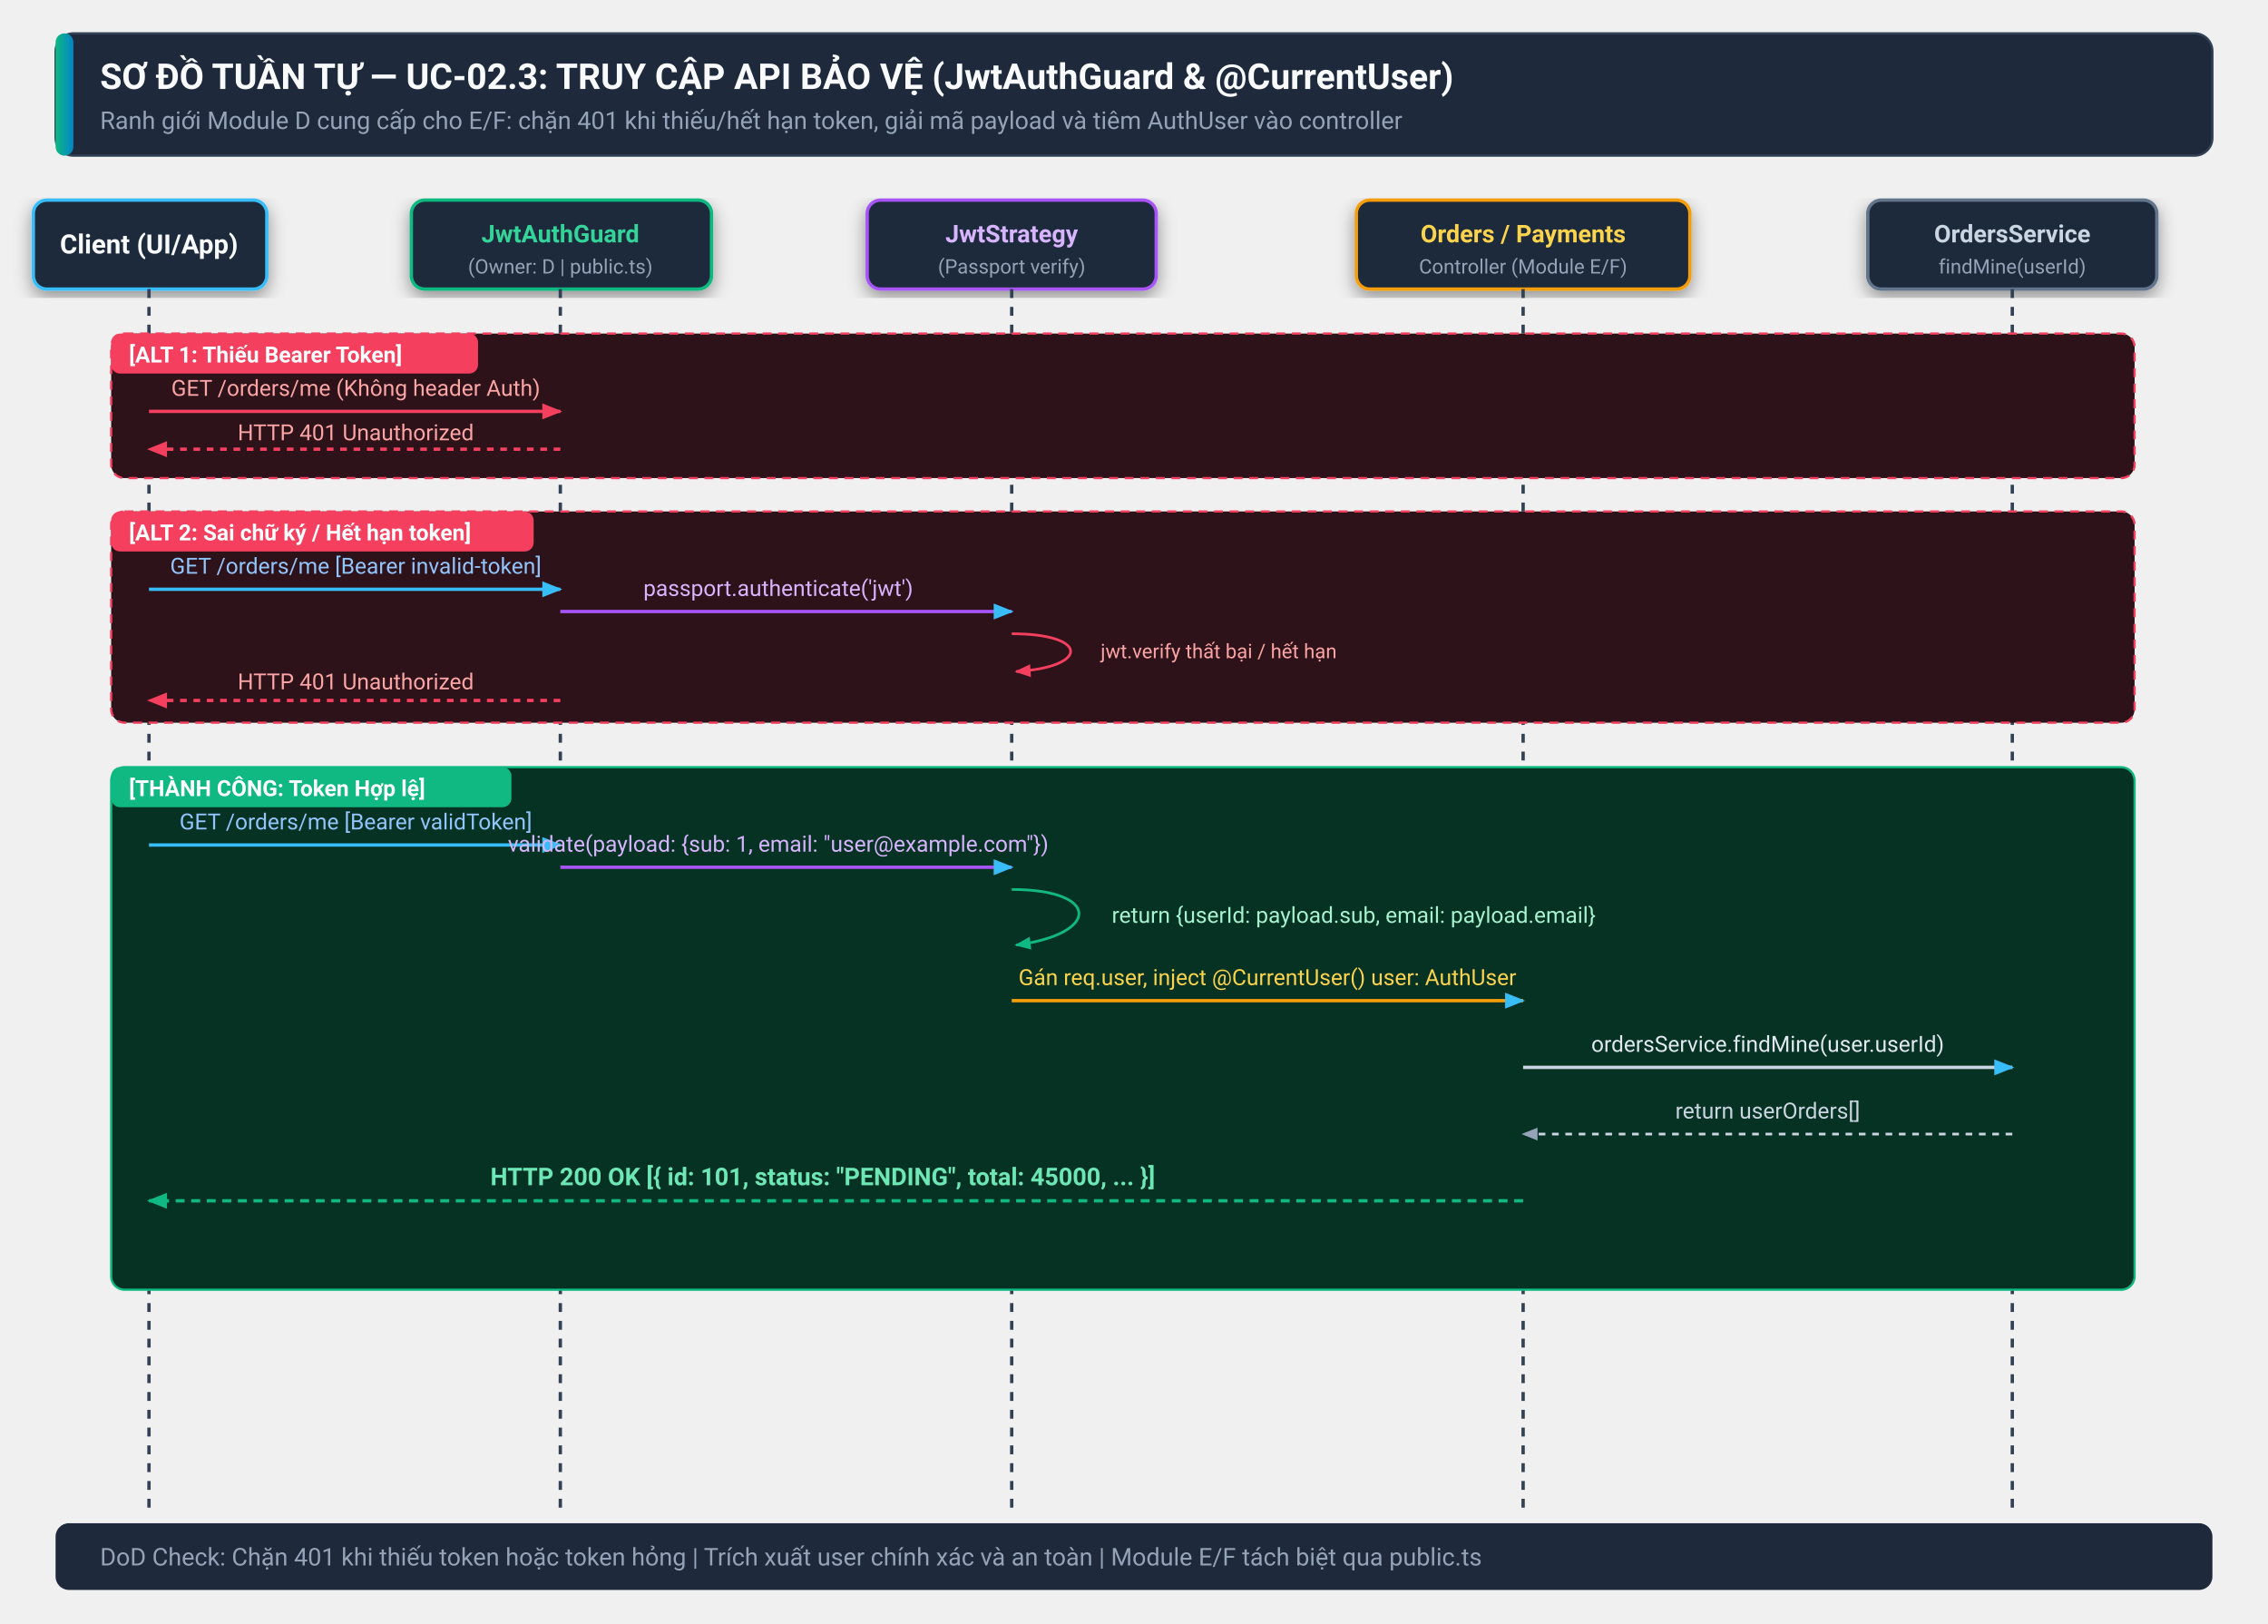
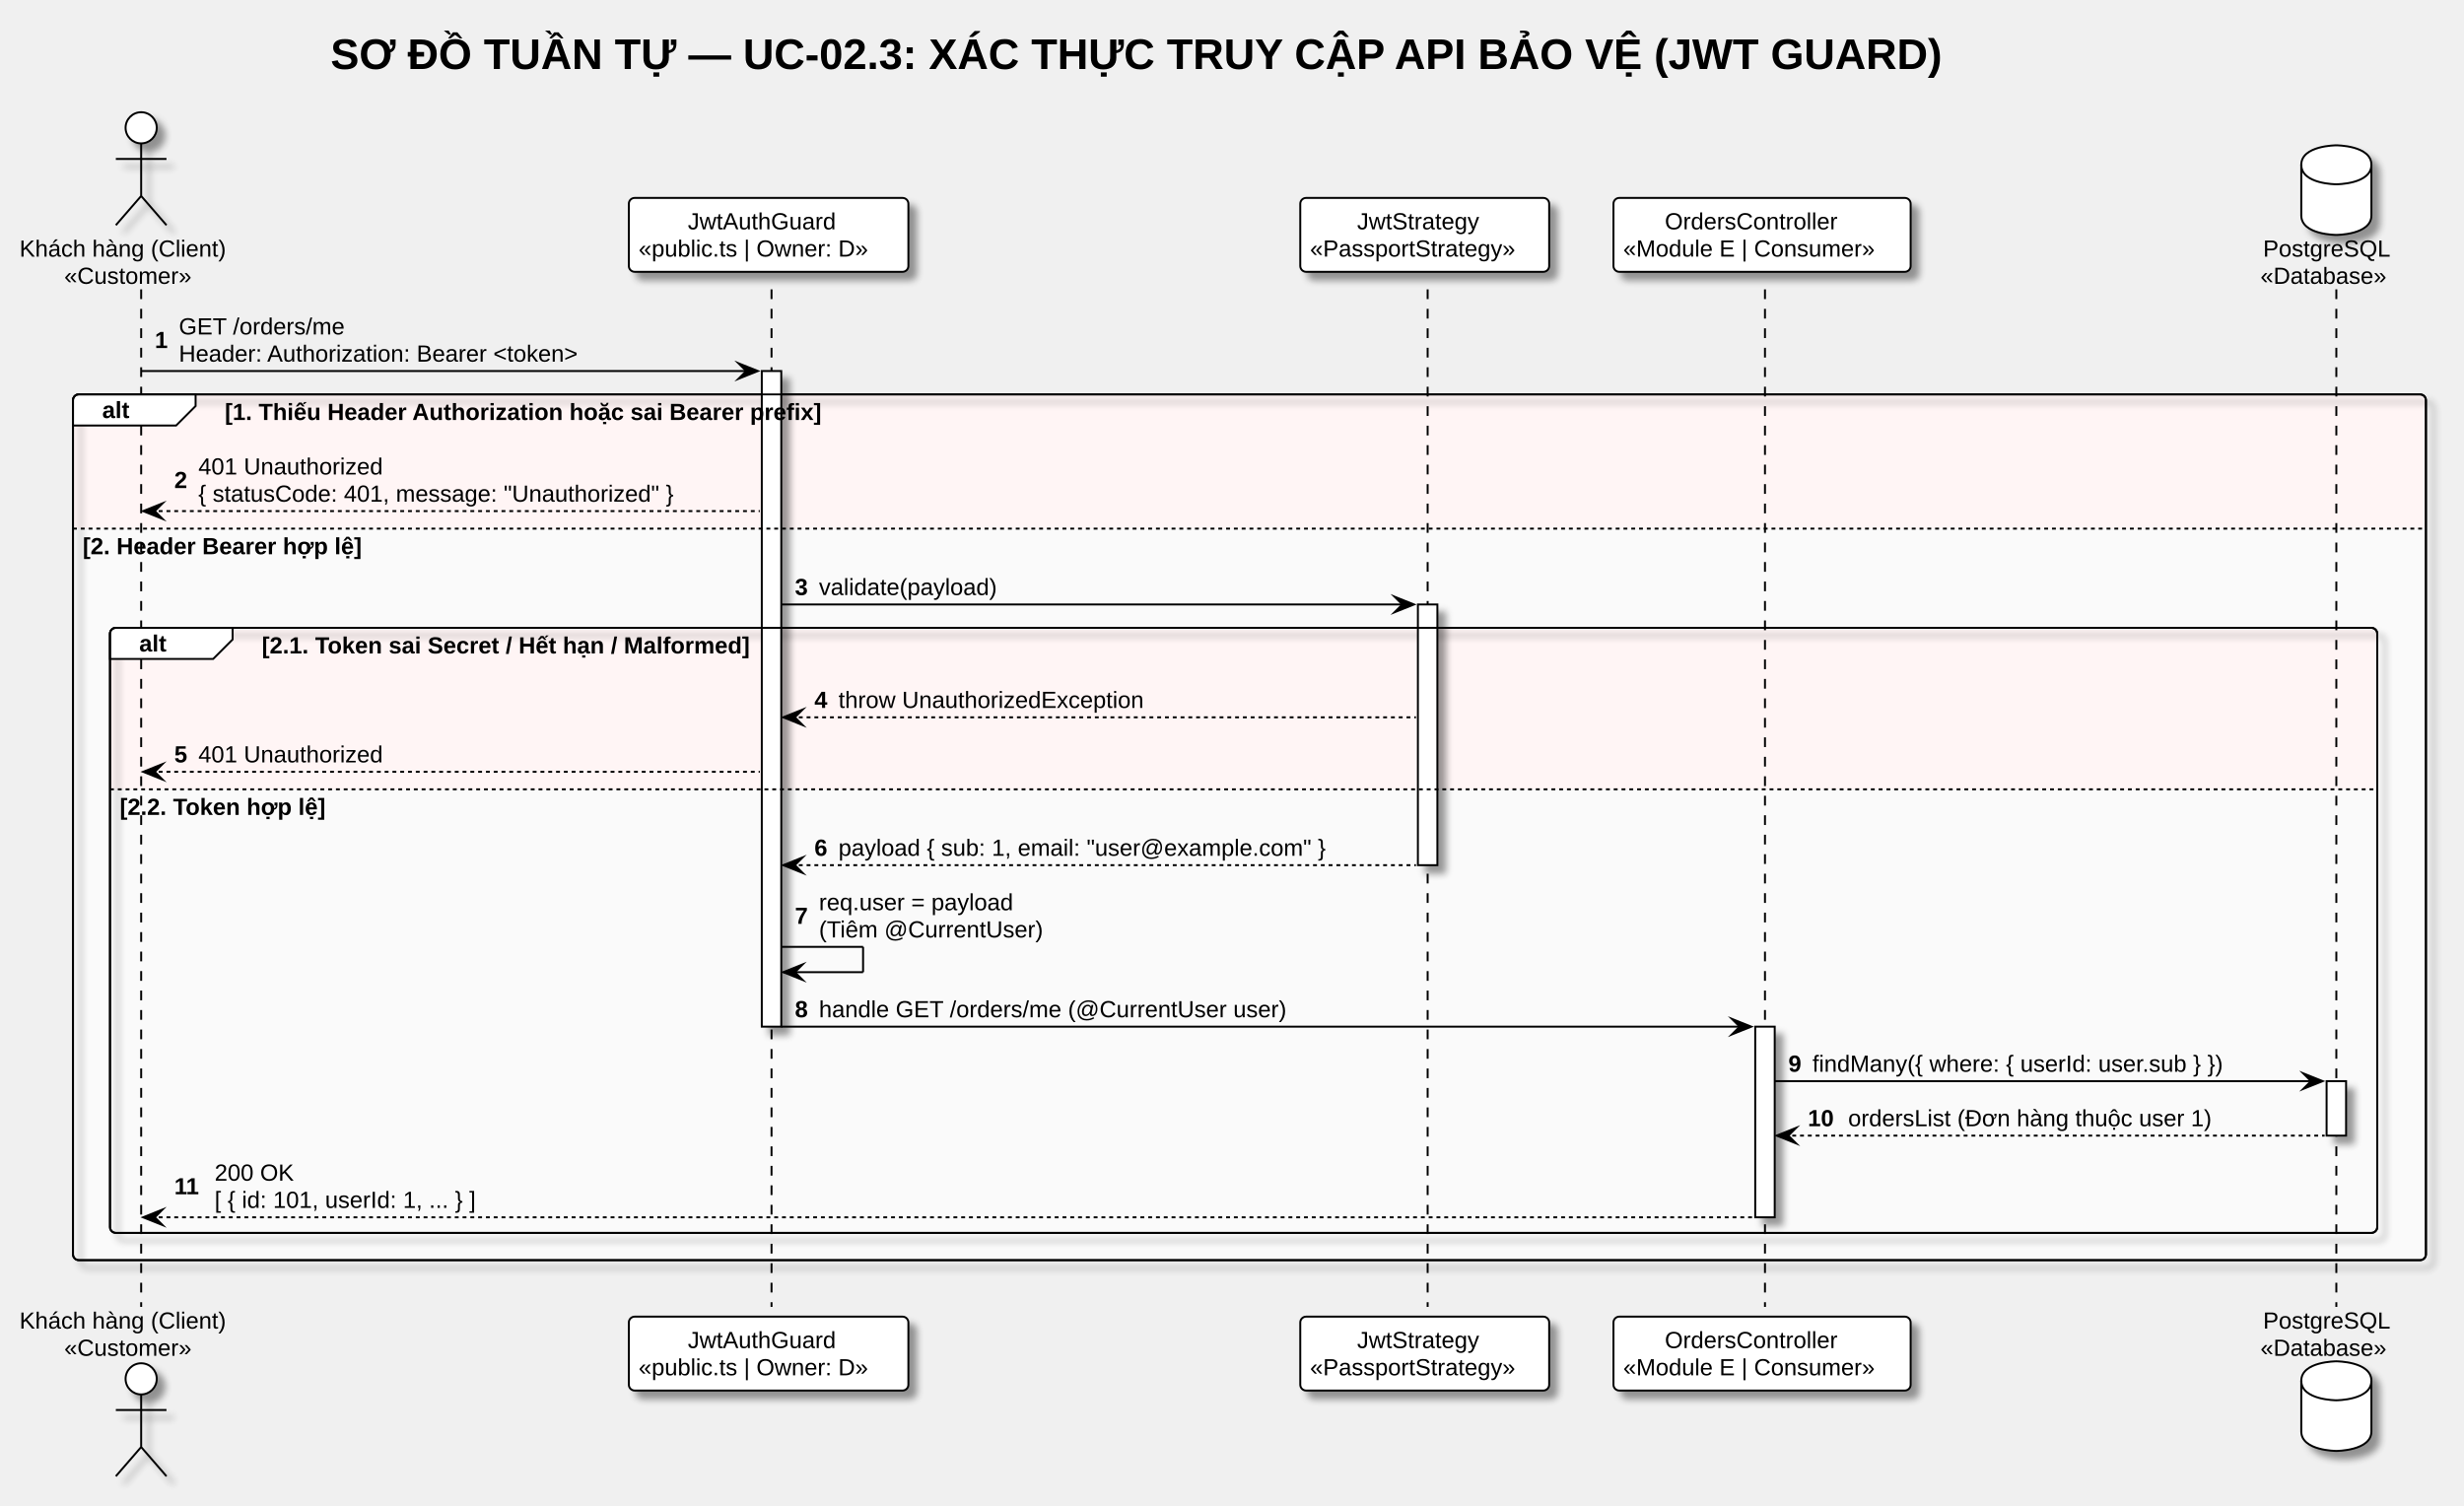
- <svg xmlns="http://www.w3.org/2000/svg" viewBox="0 0 1020 730" width="100%" height="100%" style="background-color: #0f172a; font-family: -apple-system, BlinkMacSystemFont, 'Segoe UI', Roboto, Helvetica, Arial, sans-serif;">
+ <svg xmlns="http://www.w3.org/2000/svg" version="1.1" data-diagram-type="SEQUENCE" style="width:1265px;height:773px;background:#FFFFFF;" width="1265px" height="773px" viewBox="0 0 1265 773" zoomAndPan="magnify" preserveAspectRatio="none" contentStyleType="text/css">
  <defs>
-     <linearGradient id="guardHdr" x1="0%" y1="0%" x2="100%" y2="0%">
-       <stop offset="0%" stop-color="#10b981" />
-       <stop offset="100%" stop-color="#0284c7" />
-     </linearGradient>
-     <marker id="arr" viewBox="0 0 10 10" refX="9" refY="5" markerWidth="6" markerHeight="6" orient="auto-start-reverse">
-       <path d="M 0 1 L 10 5 L 0 9 z" fill="#38bdf8" />
-     </marker>
-     <marker id="arrDash" viewBox="0 0 10 10" refX="9" refY="5" markerWidth="6" markerHeight="6" orient="auto-start-reverse">
-       <path d="M 0 1 L 10 5 L 0 9 z" fill="#94a3b8" />
-     </marker>
-     <marker id="arrErr" viewBox="0 0 10 10" refX="9" refY="5" markerWidth="6" markerHeight="6" orient="auto-start-reverse">
-       <path d="M 0 1 L 10 5 L 0 9 z" fill="#f43f5e" />
-     </marker>
-     <marker id="arrOk" viewBox="0 0 10 10" refX="9" refY="5" markerWidth="6" markerHeight="6" orient="auto-start-reverse">
-       <path d="M 0 1 L 10 5 L 0 9 z" fill="#10b981" />
-     </marker>
-     <filter id="shadow" x="-10%" y="-10%" width="120%" height="120%">
-       <feDropShadow dx="0" dy="3" stdDeviation="4" flood-color="#000000" flood-opacity="0.4" />
+     <filter id="f1b4lo6mwwexhz" x="-1" y="-1" width="300%" height="300%">
+       <feGaussianBlur result="blurOut" stdDeviation="2" />
+       <feColorMatrix type="matrix" in="blurOut" result="blurOut2" values="0 0 0 0 0 0 0 0 0 0 0 0 0 0 0 0 0 0 .4 0" />
+       <feOffset result="blurOut3" in="blurOut2" dx="4" dy="4" />
+       <feBlend in="SourceGraphic" in2="blurOut3" mode="normal" />
    </filter>
  </defs>
-   <rect x="25" y="15" width="970" height="55" rx="8" fill="#1e293b" stroke="#334155" stroke-width="1" />
-   <rect x="25" y="15" width="8" height="55" rx="4" fill="url(#guardHdr)" />
-   <text x="45" y="40" fill="#f8fafc" font-size="16" font-weight="700">SƠ ĐỒ TUẦN TỰ — UC-02.3: TRUY CẬP API BẢO VỆ (JwtAuthGuard &amp; @CurrentUser)</text>
-   <text x="45" y="58" fill="#94a3b8" font-size="11">Ranh giới Module D cung cấp cho E/F: chặn 401 khi thiếu/hết hạn token, giải mã payload và tiêm AuthUser vào controller</text>
-   <g transform="translate(60, 90)">
-     <rect x="-45" y="0" width="105" height="40" rx="6" fill="#1e293b" stroke="#38bdf8" stroke-width="1.5" filter="url(#shadow)" />
-     <text x="7" y="24" fill="#f8fafc" font-size="12" font-weight="600" text-anchor="middle">Client (UI/App)</text>
-     <line x1="7" y1="40" x2="7" y2="590" stroke="#334155" stroke-width="1.5" stroke-dasharray="4,4" />
-   </g>
-   <g transform="translate(250, 90)">
-     <rect x="-65" y="0" width="135" height="40" rx="6" fill="#1e293b" stroke="#10b981" stroke-width="1.5" filter="url(#shadow)" />
-     <text x="2" y="19" fill="#34d399" font-size="11" font-weight="700" text-anchor="middle">JwtAuthGuard</text>
-     <text x="2" y="33" fill="#94a3b8" font-size="9" text-anchor="middle">(Owner: D | public.ts)</text>
-     <line x1="2" y1="40" x2="2" y2="590" stroke="#334155" stroke-width="1.5" stroke-dasharray="4,4" />
-   </g>
-   <g transform="translate(450, 90)">
-     <rect x="-60" y="0" width="130" height="40" rx="6" fill="#1e293b" stroke="#a855f7" stroke-width="1.5" filter="url(#shadow)" />
-     <text x="5" y="19" fill="#d8b4fe" font-size="11" font-weight="700" text-anchor="middle">JwtStrategy</text>
-     <text x="5" y="33" fill="#94a3b8" font-size="9" text-anchor="middle">(Passport verify)</text>
-     <line x1="5" y1="40" x2="5" y2="590" stroke="#334155" stroke-width="1.5" stroke-dasharray="4,4" />
-   </g>
-   <g transform="translate(680, 90)">
-     <rect x="-70" y="0" width="150" height="40" rx="6" fill="#1e293b" stroke="#f59e0b" stroke-width="1.5" filter="url(#shadow)" />
-     <text x="5" y="19" fill="#fcd34d" font-size="11" font-weight="700" text-anchor="middle">Orders / Payments</text>
-     <text x="5" y="33" fill="#94a3b8" font-size="9" text-anchor="middle">Controller (Module E/F)</text>
-     <line x1="5" y1="40" x2="5" y2="590" stroke="#334155" stroke-width="1.5" stroke-dasharray="4,4" />
-   </g>
-   <g transform="translate(900, 90)">
-     <rect x="-60" y="0" width="130" height="40" rx="6" fill="#1e293b" stroke="#64748b" stroke-width="1.5" filter="url(#shadow)" />
-     <text x="5" y="19" fill="#cbd5e1" font-size="11" font-weight="700" text-anchor="middle">OrdersService</text>
-     <text x="5" y="33" fill="#94a3b8" font-size="9" text-anchor="middle">findMine(userId)</text>
-     <line x1="5" y1="40" x2="5" y2="590" stroke="#334155" stroke-width="1.5" stroke-dasharray="4,4" />
-   </g>
-   <g transform="translate(50, 150)">
-     <rect x="0" y="0" width="910" height="65" rx="6" fill="#2d121a" stroke="#f43f5e" stroke-width="1" stroke-dasharray="4,3" />
-     <rect x="0" y="0" width="165" height="18" rx="4" fill="#f43f5e" />
-     <text x="8" y="13" fill="#ffffff" font-size="10" font-weight="700">[ALT 1: Thiếu Bearer Token]</text>
-     <line x1="17" y1="35" x2="202" y2="35" stroke="#f43f5e" stroke-width="1.5" marker-end="url(#arrErr)" />
-     <text x="110" y="28" fill="#fca5a5" font-size="10" text-anchor="middle">GET /orders/me (Không header Auth)</text>
-     <line x1="202" y1="52" x2="17" y2="52" stroke="#f43f5e" stroke-width="1.5" stroke-dasharray="3,3" marker-end="url(#arrErr)" />
-     <text x="110" y="48" fill="#fca5a5" font-size="10" text-anchor="middle">HTTP 401 Unauthorized</text>
-   </g>
-   <g transform="translate(50, 230)">
-     <rect x="0" y="0" width="910" height="95" rx="6" fill="#2d121a" stroke="#f43f5e" stroke-width="1" stroke-dasharray="4,3" />
-     <rect x="0" y="0" width="190" height="18" rx="4" fill="#f43f5e" />
-     <text x="8" y="13" fill="#ffffff" font-size="10" font-weight="700">[ALT 2: Sai chữ ký / Hết hạn token]</text>
-     <line x1="17" y1="35" x2="202" y2="35" stroke="#38bdf8" stroke-width="1.5" marker-end="url(#arr)" />
-     <text x="110" y="28" fill="#93c5fd" font-size="10" text-anchor="middle">GET /orders/me [Bearer invalid-token]</text>
-     <line x1="202" y1="45" x2="405" y2="45" stroke="#a855f7" stroke-width="1.5" marker-end="url(#arr)" />
-     <text x="300" y="38" fill="#d8b4fe" font-size="10" text-anchor="middle">passport.authenticate('jwt')</text>
-     <path d="M 405 55 C 440 55 440 70 407 72" stroke="#f43f5e" stroke-width="1.2" fill="none" marker-end="url(#arrErr)" />
-     <text x="445" y="66" fill="#fca5a5" font-size="9">jwt.verify thất bại / hết hạn</text>
-     <line x1="202" y1="85" x2="17" y2="85" stroke="#f43f5e" stroke-width="1.5" stroke-dasharray="3,3" marker-end="url(#arrErr)" />
-     <text x="110" y="80" fill="#fca5a5" font-size="10" text-anchor="middle">HTTP 401 Unauthorized</text>
-   </g>
-   <g transform="translate(50, 345)">
-     <rect x="0" y="0" width="910" height="235" rx="6" fill="#063223" stroke="#10b981" stroke-width="1" />
-     <rect x="0" y="0" width="180" height="18" rx="4" fill="#10b981" />
-     <text x="8" y="13" fill="#ffffff" font-size="10" font-weight="700">[THÀNH CÔNG: Token Hợp lệ]</text>
-     <line x1="17" y1="35" x2="202" y2="35" stroke="#38bdf8" stroke-width="1.5" marker-end="url(#arr)" />
-     <text x="110" y="28" fill="#93c5fd" font-size="10" text-anchor="middle">GET /orders/me [Bearer validToken]</text>
-     <line x1="202" y1="45" x2="405" y2="45" stroke="#a855f7" stroke-width="1.5" marker-end="url(#arr)" />
-     <text x="300" y="38" fill="#d8b4fe" font-size="10" text-anchor="middle">validate(payload: {sub: 1, email: "user@example.com"})</text>
-     <path d="M 405 55 C 445 55 445 75 407 80" stroke="#10b981" stroke-width="1.2" fill="none" marker-end="url(#arrOk)" />
-     <text x="450" y="70" fill="#a7f3d0" font-size="10">return {userId: payload.sub, email: payload.email}</text>
-     <line x1="405" y1="105" x2="635" y2="105" stroke="#f59e0b" stroke-width="1.5" marker-end="url(#arr)" />
-     <text x="520" y="98" fill="#fcd34d" font-size="10" text-anchor="middle">Gán req.user, inject @CurrentUser() user: AuthUser</text>
-     <line x1="635" y1="135" x2="855" y2="135" stroke="#cbd5e1" stroke-width="1.5" marker-end="url(#arr)" />
-     <text x="745" y="128" fill="#e2e8f0" font-size="10" text-anchor="middle">ordersService.findMine(user.userId)</text>
-     <line x1="855" y1="165" x2="635" y2="165" stroke="#cbd5e1" stroke-width="1.2" stroke-dasharray="3,3" marker-end="url(#arrDash)" />
-     <text x="745" y="158" fill="#cbd5e1" font-size="10" text-anchor="middle">return userOrders[]</text>
-     <line x1="635" y1="195" x2="17" y2="195" stroke="#10b981" stroke-width="1.5" stroke-dasharray="4,3" marker-end="url(#arrOk)" />
-     <text x="320" y="188" fill="#6ee7b7" font-size="11" font-weight="600" text-anchor="middle">HTTP 200 OK [{ id: 101, status: "PENDING", total: 45000, ... }]</text>
-   </g>
-   <g transform="translate(25, 685)">
-     <rect x="0" y="0" width="970" height="30" rx="6" fill="#1e293b" />
-     <text x="20" y="19" fill="#94a3b8" font-size="11">DoD Check: Chặn 401 khi thiếu token hoặc token hỏng | Trích xuất user chính xác và an toàn | Module E/F tách biệt qua public.ts</text>
+   <g font-family="sans-serif" lengthAdjust="spacing">
+     <g class="title" data-source-line="8">
+       <text x="169.697" y="35.421" fill="#000" font-size="22" textLength="924.064" font-weight="700" font-family="'Segoe UI', Arial, sans-serif">SƠ ĐỒ TUẦN TỰ — UC-02.3: XÁC THỰC TRUY CẬP API BẢO VỆ (JWT GUARD)</text>
+     </g>
+     <path d="M40.473,202.484 L1242.459,202.484 A3,3 0 0 1 1245.459,205.484 L1245.459,271.391 L37.473,271.391 L37.473,205.484 A3,3 0 0 1 40.473,202.484" fill="#FFF5F5" />
+     <path d="M37.473,271.391 L1245.459,271.391 L1245.459,643.953 A3,3 0 0 1 1242.459,646.953 L40.473,646.953 A3,3 0 0 1 37.473,643.953 L37.473,271.391" fill="#FAFAFA" />
+     <rect x="37.473" y="202.484" width="1207.986" height="444.469" fill="none" style="stroke:#000;stroke-width:1;" filter="url(#f1b4lo6mwwexhz)" rx="3" ry="3" />
+     <path d="M59.473,322.328 L1217.459,322.328 A3,3 0 0 1 1220.459,325.328 L1220.459,405.234 L56.473,405.234 L56.473,325.328 A3,3 0 0 1 59.473,322.328" fill="#FFF5F5" />
+     <path d="M56.473,405.234 L1220.459,405.234 L1220.459,629.953 A3,3 0 0 1 1217.459,632.953 L59.473,632.953 A3,3 0 0 1 56.473,629.953 L56.473,405.234" fill="#FAFAFA" />
+     <rect x="56.473" y="322.328" width="1163.986" height="310.625" fill="none" style="stroke:#000;stroke-width:1;" filter="url(#f1b4lo6mwwexhz)" rx="3" ry="3" />
+     <g>
+       <rect x="68.973" y="148.547" width="8" height="522.406" fill="#000" fill-opacity="0" />
+       <line x1="72.473" y1="148.547" x2="72.473" y2="670.953" style="stroke:#000;stroke-width:1;stroke-dasharray:5,5;" />
+     </g>
+     <g>
+       <rect x="392.598" y="148.547" width="8" height="522.406" fill="#000" fill-opacity="0" />
+       <line x1="396.098" y1="148.547" x2="396.098" y2="670.953" style="stroke:#000;stroke-width:1;stroke-dasharray:5,5;" />
+     </g>
+     <g>
+       <rect x="391.098" y="190.484" width="10" height="336.594" fill="#FFF" style="stroke:#000;stroke-width:1;" filter="url(#f1b4lo6mwwexhz)" />
+     </g>
+     <g>
+       <rect x="729.443" y="148.547" width="8" height="522.406" fill="#000" fill-opacity="0" />
+       <line x1="732.943" y1="148.547" x2="732.943" y2="670.953" style="stroke:#000;stroke-width:1;stroke-dasharray:5,5;" />
+     </g>
+     <g>
+       <rect x="727.943" y="310.328" width="10" height="133.844" fill="#FFF" style="stroke:#000;stroke-width:1;" filter="url(#f1b4lo6mwwexhz)" />
+     </g>
+     <g>
+       <rect x="902.627" y="148.547" width="8" height="522.406" fill="#000" fill-opacity="0" />
+       <line x1="906.127" y1="148.547" x2="906.127" y2="670.953" style="stroke:#000;stroke-width:1;stroke-dasharray:5,5;" />
+     </g>
+     <g>
+       <rect x="901.127" y="527.078" width="10" height="97.875" fill="#FFF" style="stroke:#000;stroke-width:1;" filter="url(#f1b4lo6mwwexhz)" />
+     </g>
+     <g>
+       <rect x="1195.959" y="148.547" width="8" height="522.406" fill="#000" fill-opacity="0" />
+       <line x1="1199.459" y1="148.547" x2="1199.459" y2="670.953" style="stroke:#000;stroke-width:1;stroke-dasharray:5,5;" />
+     </g>
+     <g>
+       <rect x="1194.459" y="555.047" width="10" height="27.969" fill="#FFF" style="stroke:#000;stroke-width:1;" filter="url(#f1b4lo6mwwexhz)" />
+     </g>
+     <text x="10" y="131.748" fill="#000" font-size="12" textLength="118.945" font-family="'Segoe UI', Arial, sans-serif">Khách hàng (Client)</text>
+     <text x="32.986" y="145.717" fill="#000" font-size="12" textLength="72.973" font-family="'Segoe UI', Arial, sans-serif">«Customer»</text>
+     <ellipse cx="72.473" cy="65.609" rx="8" ry="8" fill="#FFF" style="stroke:#000;stroke-width:1;" filter="url(#f1b4lo6mwwexhz)" />
+     <path d="M72.473,73.609 L72.473,100.609 M59.473,81.609 L85.473,81.609 M72.473,100.609 L59.473,115.609 M72.473,100.609 L85.473,115.609" style="stroke:#000;stroke-width:1;" fill="none" filter="url(#f1b4lo6mwwexhz)" />
+     <rect x="322.842" y="101.609" width="143.512" height="37.938" fill="#FFF" style="stroke:#000;stroke-width:1;" filter="url(#f1b4lo6mwwexhz)" rx="3" ry="3" />
+     <text x="353.102" y="117.748" fill="#000" font-size="12" textLength="82.992" font-family="'Segoe UI', Arial, sans-serif">JwtAuthGuard</text>
+     <text x="327.842" y="131.717" fill="#000" font-size="12" textLength="133.512" font-family="'Segoe UI', Arial, sans-serif">«public.ts | Owner: D»</text>
+     <rect x="667.548" y="101.609" width="127.791" height="37.938" fill="#FFF" style="stroke:#000;stroke-width:1;" filter="url(#f1b4lo6mwwexhz)" rx="3" ry="3" />
+     <text x="696.706" y="117.748" fill="#000" font-size="12" textLength="69.475" font-family="'Segoe UI', Arial, sans-serif">JwtStrategy</text>
+     <text x="672.548" y="131.717" fill="#000" font-size="12" textLength="117.791" font-family="'Segoe UI', Arial, sans-serif">«PassportStrategy»</text>
+     <rect x="828.339" y="101.609" width="152.576" height="37.938" fill="#FFF" style="stroke:#000;stroke-width:1;" filter="url(#f1b4lo6mwwexhz)" rx="3" ry="3" />
+     <text x="854.699" y="117.748" fill="#000" font-size="12" textLength="99.855" font-family="'Segoe UI', Arial, sans-serif">OrdersController</text>
+     <text x="833.339" y="131.717" fill="#000" font-size="12" textLength="142.576" font-family="'Segoe UI', Arial, sans-serif">«Module E | Consumer»</text>
+     <text x="1161.851" y="131.748" fill="#000" font-size="12" textLength="69.217" font-family="'Segoe UI', Arial, sans-serif">PostgreSQL</text>
+     <text x="1160.488" y="145.717" fill="#000" font-size="12" textLength="71.941" font-family="'Segoe UI', Arial, sans-serif">«Database»</text>
+     <path d="M1181.459,84.609 C1181.459,74.609 1199.459,74.609 1199.459,74.609 C1199.459,74.609 1217.459,74.609 1217.459,84.609 L1217.459,110.609 C1217.459,120.609 1199.459,120.609 1199.459,120.609 C1199.459,120.609 1181.459,120.609 1181.459,110.609 L1181.459,84.609" style="stroke:#000;stroke-width:1;" fill="#FFF" filter="url(#f1b4lo6mwwexhz)" />
+     <path d="M1181.459,84.609 C1181.459,94.609 1199.459,94.609 1199.459,94.609 C1199.459,94.609 1217.459,94.609 1217.459,84.609" style="stroke:#000;stroke-width:1;" fill="none" />
+     <text x="10" y="682.092" fill="#000" font-size="12" textLength="118.945" font-family="'Segoe UI', Arial, sans-serif">Khách hàng (Client)</text>
+     <text x="32.986" y="696.061" fill="#000" font-size="12" textLength="72.973" font-family="'Segoe UI', Arial, sans-serif">«Customer»</text>
+     <ellipse cx="72.473" cy="707.891" rx="8" ry="8" fill="#FFF" style="stroke:#000;stroke-width:1;" filter="url(#f1b4lo6mwwexhz)" />
+     <path d="M72.473,715.891 L72.473,742.891 M59.473,723.891 L85.473,723.891 M72.473,742.891 L59.473,757.891 M72.473,742.891 L85.473,757.891" style="stroke:#000;stroke-width:1;" fill="none" filter="url(#f1b4lo6mwwexhz)" />
+     <rect x="322.842" y="675.953" width="143.512" height="37.938" fill="#FFF" style="stroke:#000;stroke-width:1;" filter="url(#f1b4lo6mwwexhz)" rx="3" ry="3" />
+     <text x="353.102" y="692.092" fill="#000" font-size="12" textLength="82.992" font-family="'Segoe UI', Arial, sans-serif">JwtAuthGuard</text>
+     <text x="327.842" y="706.061" fill="#000" font-size="12" textLength="133.512" font-family="'Segoe UI', Arial, sans-serif">«public.ts | Owner: D»</text>
+     <rect x="667.548" y="675.953" width="127.791" height="37.938" fill="#FFF" style="stroke:#000;stroke-width:1;" filter="url(#f1b4lo6mwwexhz)" rx="3" ry="3" />
+     <text x="696.706" y="692.092" fill="#000" font-size="12" textLength="69.475" font-family="'Segoe UI', Arial, sans-serif">JwtStrategy</text>
+     <text x="672.548" y="706.061" fill="#000" font-size="12" textLength="117.791" font-family="'Segoe UI', Arial, sans-serif">«PassportStrategy»</text>
+     <rect x="828.339" y="675.953" width="152.576" height="37.938" fill="#FFF" style="stroke:#000;stroke-width:1;" filter="url(#f1b4lo6mwwexhz)" rx="3" ry="3" />
+     <text x="854.699" y="692.092" fill="#000" font-size="12" textLength="99.855" font-family="'Segoe UI', Arial, sans-serif">OrdersController</text>
+     <text x="833.339" y="706.061" fill="#000" font-size="12" textLength="142.576" font-family="'Segoe UI', Arial, sans-serif">«Module E | Consumer»</text>
+     <text x="1161.851" y="682.092" fill="#000" font-size="12" textLength="69.217" font-family="'Segoe UI', Arial, sans-serif">PostgreSQL</text>
+     <text x="1160.488" y="696.061" fill="#000" font-size="12" textLength="71.941" font-family="'Segoe UI', Arial, sans-serif">«Database»</text>
+     <path d="M1181.459,708.891 C1181.459,698.891 1199.459,698.891 1199.459,698.891 C1199.459,698.891 1217.459,698.891 1217.459,708.891 L1217.459,734.891 C1217.459,744.891 1199.459,744.891 1199.459,744.891 C1199.459,744.891 1181.459,744.891 1181.459,734.891 L1181.459,708.891" style="stroke:#000;stroke-width:1;" fill="#FFF" filter="url(#f1b4lo6mwwexhz)" />
+     <path d="M1181.459,708.891 C1181.459,718.891 1199.459,718.891 1199.459,718.891 C1199.459,718.891 1217.459,718.891 1217.459,708.891" style="stroke:#000;stroke-width:1;" fill="none" />
+     <polygon points="379.098,186.484,389.098,190.484,379.098,194.484,383.098,190.484" fill="#000" style="stroke:#000;stroke-width:1;stroke-linejoin:miter;stroke-miterlimit:10;" />
+     <line x1="72.473" y1="190.484" x2="385.098" y2="190.484" style="stroke:#000;stroke-width:1;" />
+     <text x="79.473" y="178.67" fill="#000" font-size="12" font-weight="700" font-family="'Segoe UI', Arial, sans-serif">1</text>
+     <text x="91.822" y="171.686" fill="#000" font-size="12" textLength="93.645" font-family="'Segoe UI', Arial, sans-serif">GET /orders/me</text>
+     <text x="91.822" y="185.654" fill="#000" font-size="12" textLength="237.908" font-family="'Segoe UI', Arial, sans-serif">Header: Authorization: Bearer &lt;token&gt;</text>
+     <path d="M40.473,202.484 L100.42,202.484 L100.42,208.453 L90.42,218.453 L37.473,218.453 L37.473,205.484 A3,3 0 0 1 40.473,202.484" style="stroke:#000;stroke-width:1;" fill="#FFF" />
+     <rect x="37.473" y="202.484" width="1207.986" height="444.469" fill="none" style="stroke:#000;stroke-width:1;" rx="3" ry="3" />
+     <text x="52.473" y="214.623" fill="#000" font-size="12" textLength="17.947" font-weight="700" font-family="'Segoe UI', Arial, sans-serif">alt</text>
+     <text x="115.42" y="215.623" fill="#000" font-size="12" textLength="368.104" font-weight="700" font-family="'Segoe UI', Arial, sans-serif">[1. Thiếu Header Authorization hoặc sai Bearer prefix]</text>
+     <polygon points="83.473,258.391,73.473,262.391,83.473,266.391,79.473,262.391" fill="#000" style="stroke:#000;stroke-width:1;stroke-linejoin:miter;stroke-miterlimit:10;" />
+     <line x1="77.473" y1="262.391" x2="390.098" y2="262.391" style="stroke:#000;stroke-width:1;stroke-dasharray:2,2;" />
+     <text x="89.473" y="250.576" fill="#000" font-size="12" font-weight="700" font-family="'Segoe UI', Arial, sans-serif">2</text>
+     <text x="101.822" y="243.592" fill="#000" font-size="12" textLength="107.285" font-family="'Segoe UI', Arial, sans-serif">401 Unauthorized</text>
+     <text x="101.822" y="257.561" fill="#000" font-size="12" textLength="282.275" font-family="'Segoe UI', Arial, sans-serif">{ statusCode: 401, message: "Unauthorized" }</text>
+     <line x1="37.473" y1="271.391" x2="1245.459" y2="271.391" style="stroke:#000;stroke-width:1;stroke-dasharray:2,2;" />
+     <text x="42.473" y="284.529" fill="#000" font-size="12" textLength="172.5" font-weight="700" font-family="'Segoe UI', Arial, sans-serif">[2. Header Bearer hợp lệ]</text>
+     <polygon points="715.943,306.328,725.943,310.328,715.943,314.328,719.943,310.328" fill="#000" style="stroke:#000;stroke-width:1;stroke-linejoin:miter;stroke-miterlimit:10;" />
+     <line x1="401.098" y1="310.328" x2="721.943" y2="310.328" style="stroke:#000;stroke-width:1;" />
+     <text x="408.098" y="305.498" fill="#000" font-size="12" font-weight="700" font-family="'Segoe UI', Arial, sans-serif">3</text>
+     <text x="420.447" y="305.498" fill="#000" font-size="12" textLength="105.264" font-family="'Segoe UI', Arial, sans-serif">validate(payload)</text>
+     <path d="M59.473,322.328 L119.42,322.328 L119.42,328.297 L109.42,338.297 L56.473,338.297 L56.473,325.328 A3,3 0 0 1 59.473,322.328" style="stroke:#000;stroke-width:1;" fill="#FFF" />
+     <rect x="56.473" y="322.328" width="1163.986" height="310.625" fill="none" style="stroke:#000;stroke-width:1;" rx="3" ry="3" />
+     <text x="71.473" y="334.467" fill="#000" font-size="12" textLength="17.947" font-weight="700" font-family="'Segoe UI', Arial, sans-serif">alt</text>
+     <text x="134.42" y="335.467" fill="#000" font-size="12" textLength="304.975" font-weight="700" font-family="'Segoe UI', Arial, sans-serif">[2.1. Token sai Secret / Hết hạn / Malformed]</text>
+     <polygon points="412.098,364.266,402.098,368.266,412.098,372.266,408.098,368.266" fill="#000" style="stroke:#000;stroke-width:1;stroke-linejoin:miter;stroke-miterlimit:10;" />
+     <line x1="406.098" y1="368.266" x2="726.943" y2="368.266" style="stroke:#000;stroke-width:1;stroke-dasharray:2,2;" />
+     <text x="418.098" y="363.436" fill="#000" font-size="12" font-weight="700" font-family="'Segoe UI', Arial, sans-serif">4</text>
+     <text x="430.447" y="363.436" fill="#000" font-size="12" textLength="178.049" font-family="'Segoe UI', Arial, sans-serif">throw UnauthorizedException</text>
+     <polygon points="83.473,392.234,73.473,396.234,83.473,400.234,79.473,396.234" fill="#000" style="stroke:#000;stroke-width:1;stroke-linejoin:miter;stroke-miterlimit:10;" />
+     <line x1="77.473" y1="396.234" x2="390.098" y2="396.234" style="stroke:#000;stroke-width:1;stroke-dasharray:2,2;" />
+     <text x="89.473" y="391.404" fill="#000" font-size="12" font-weight="700" font-family="'Segoe UI', Arial, sans-serif">5</text>
+     <text x="101.822" y="391.404" fill="#000" font-size="12" textLength="107.285" font-family="'Segoe UI', Arial, sans-serif">401 Unauthorized</text>
+     <line x1="56.473" y1="405.234" x2="1220.459" y2="405.234" style="stroke:#000;stroke-width:1;stroke-dasharray:2,2;" />
+     <text x="61.473" y="418.373" fill="#000" font-size="12" textLength="128.039" font-weight="700" font-family="'Segoe UI', Arial, sans-serif">[2.2. Token hợp lệ]</text>
+     <polygon points="412.098,440.172,402.098,444.172,412.098,448.172,408.098,444.172" fill="#000" style="stroke:#000;stroke-width:1;stroke-linejoin:miter;stroke-miterlimit:10;" />
+     <line x1="406.098" y1="444.172" x2="726.943" y2="444.172" style="stroke:#000;stroke-width:1;stroke-dasharray:2,2;" />
+     <text x="418.098" y="439.342" fill="#000" font-size="12" font-weight="700" font-family="'Segoe UI', Arial, sans-serif">6</text>
+     <text x="430.447" y="439.342" fill="#000" font-size="12" textLength="290.496" font-family="'Segoe UI', Arial, sans-serif">payload { sub: 1, email: "user@example.com" }</text>
+     <line x1="401.098" y1="486.109" x2="443.098" y2="486.109" style="stroke:#000;stroke-width:1;" />
+     <line x1="443.098" y1="486.109" x2="443.098" y2="499.109" style="stroke:#000;stroke-width:1;" />
+     <line x1="402.098" y1="499.109" x2="443.098" y2="499.109" style="stroke:#000;stroke-width:1;" />
+     <polygon points="412.098,495.109,402.098,499.109,412.098,503.109,408.098,499.109" fill="#000" style="stroke:#000;stroke-width:1;stroke-linejoin:miter;stroke-miterlimit:10;" />
+     <text x="408.098" y="474.295" fill="#000" font-size="12" font-weight="700" font-family="'Segoe UI', Arial, sans-serif">7</text>
+     <text x="420.447" y="467.311" fill="#000" font-size="12" textLength="115.324" font-family="'Segoe UI', Arial, sans-serif">req.user = payload</text>
+     <text x="420.447" y="481.279" fill="#000" font-size="12" textLength="127.811" font-family="'Segoe UI', Arial, sans-serif">(Tiêm @CurrentUser)</text>
+     <polygon points="889.127,523.078,899.127,527.078,889.127,531.078,893.127,527.078" fill="#000" style="stroke:#000;stroke-width:1;stroke-linejoin:miter;stroke-miterlimit:10;" />
+     <line x1="401.098" y1="527.078" x2="895.127" y2="527.078" style="stroke:#000;stroke-width:1;" />
+     <text x="408.098" y="522.248" fill="#000" font-size="12" font-weight="700" font-family="'Segoe UI', Arial, sans-serif">8</text>
+     <text x="420.447" y="522.248" fill="#000" font-size="12" textLength="266.42" font-family="'Segoe UI', Arial, sans-serif">handle GET /orders/me (@CurrentUser user)</text>
+     <polygon points="1182.459,551.047,1192.459,555.047,1182.459,559.047,1186.459,555.047" fill="#000" style="stroke:#000;stroke-width:1;stroke-linejoin:miter;stroke-miterlimit:10;" />
+     <line x1="911.127" y1="555.047" x2="1188.459" y2="555.047" style="stroke:#000;stroke-width:1;" />
+     <text x="918.127" y="550.217" fill="#000" font-size="12" font-weight="700" font-family="'Segoe UI', Arial, sans-serif">9</text>
+     <text x="930.477" y="550.217" fill="#000" font-size="12" textLength="251.982" font-family="'Segoe UI', Arial, sans-serif">findMany({ where: { userId: user.sub } })</text>
+     <polygon points="922.127,579.016,912.127,583.016,922.127,587.016,918.127,583.016" fill="#000" style="stroke:#000;stroke-width:1;stroke-linejoin:miter;stroke-miterlimit:10;" />
+     <line x1="916.127" y1="583.016" x2="1193.459" y2="583.016" style="stroke:#000;stroke-width:1;stroke-dasharray:2,2;" />
+     <text x="928.127" y="578.186" fill="#000" font-size="12" textLength="16.699" font-weight="700" font-family="'Segoe UI', Arial, sans-serif">10</text>
+     <text x="948.826" y="578.186" fill="#000" font-size="12" textLength="209.965" font-family="'Segoe UI', Arial, sans-serif">ordersList (Đơn hàng thuộc user 1)</text>
+     <polygon points="83.473,620.953,73.473,624.953,83.473,628.953,79.473,624.953" fill="#000" style="stroke:#000;stroke-width:1;stroke-linejoin:miter;stroke-miterlimit:10;" />
+     <line x1="77.473" y1="624.953" x2="900.127" y2="624.953" style="stroke:#000;stroke-width:1;stroke-dasharray:2,2;" />
+     <text x="89.473" y="613.139" fill="#000" font-size="12" textLength="16.699" font-weight="700" font-family="'Segoe UI', Arial, sans-serif">11</text>
+     <text x="110.172" y="606.154" fill="#000" font-size="12" textLength="44.033" font-family="'Segoe UI', Arial, sans-serif">200 OK</text>
+     <text x="110.172" y="620.123" fill="#000" font-size="12" textLength="161.127" font-family="'Segoe UI', Arial, sans-serif">[ { id: 101, userId: 1, ... } ]</text>
  </g>
</svg>
